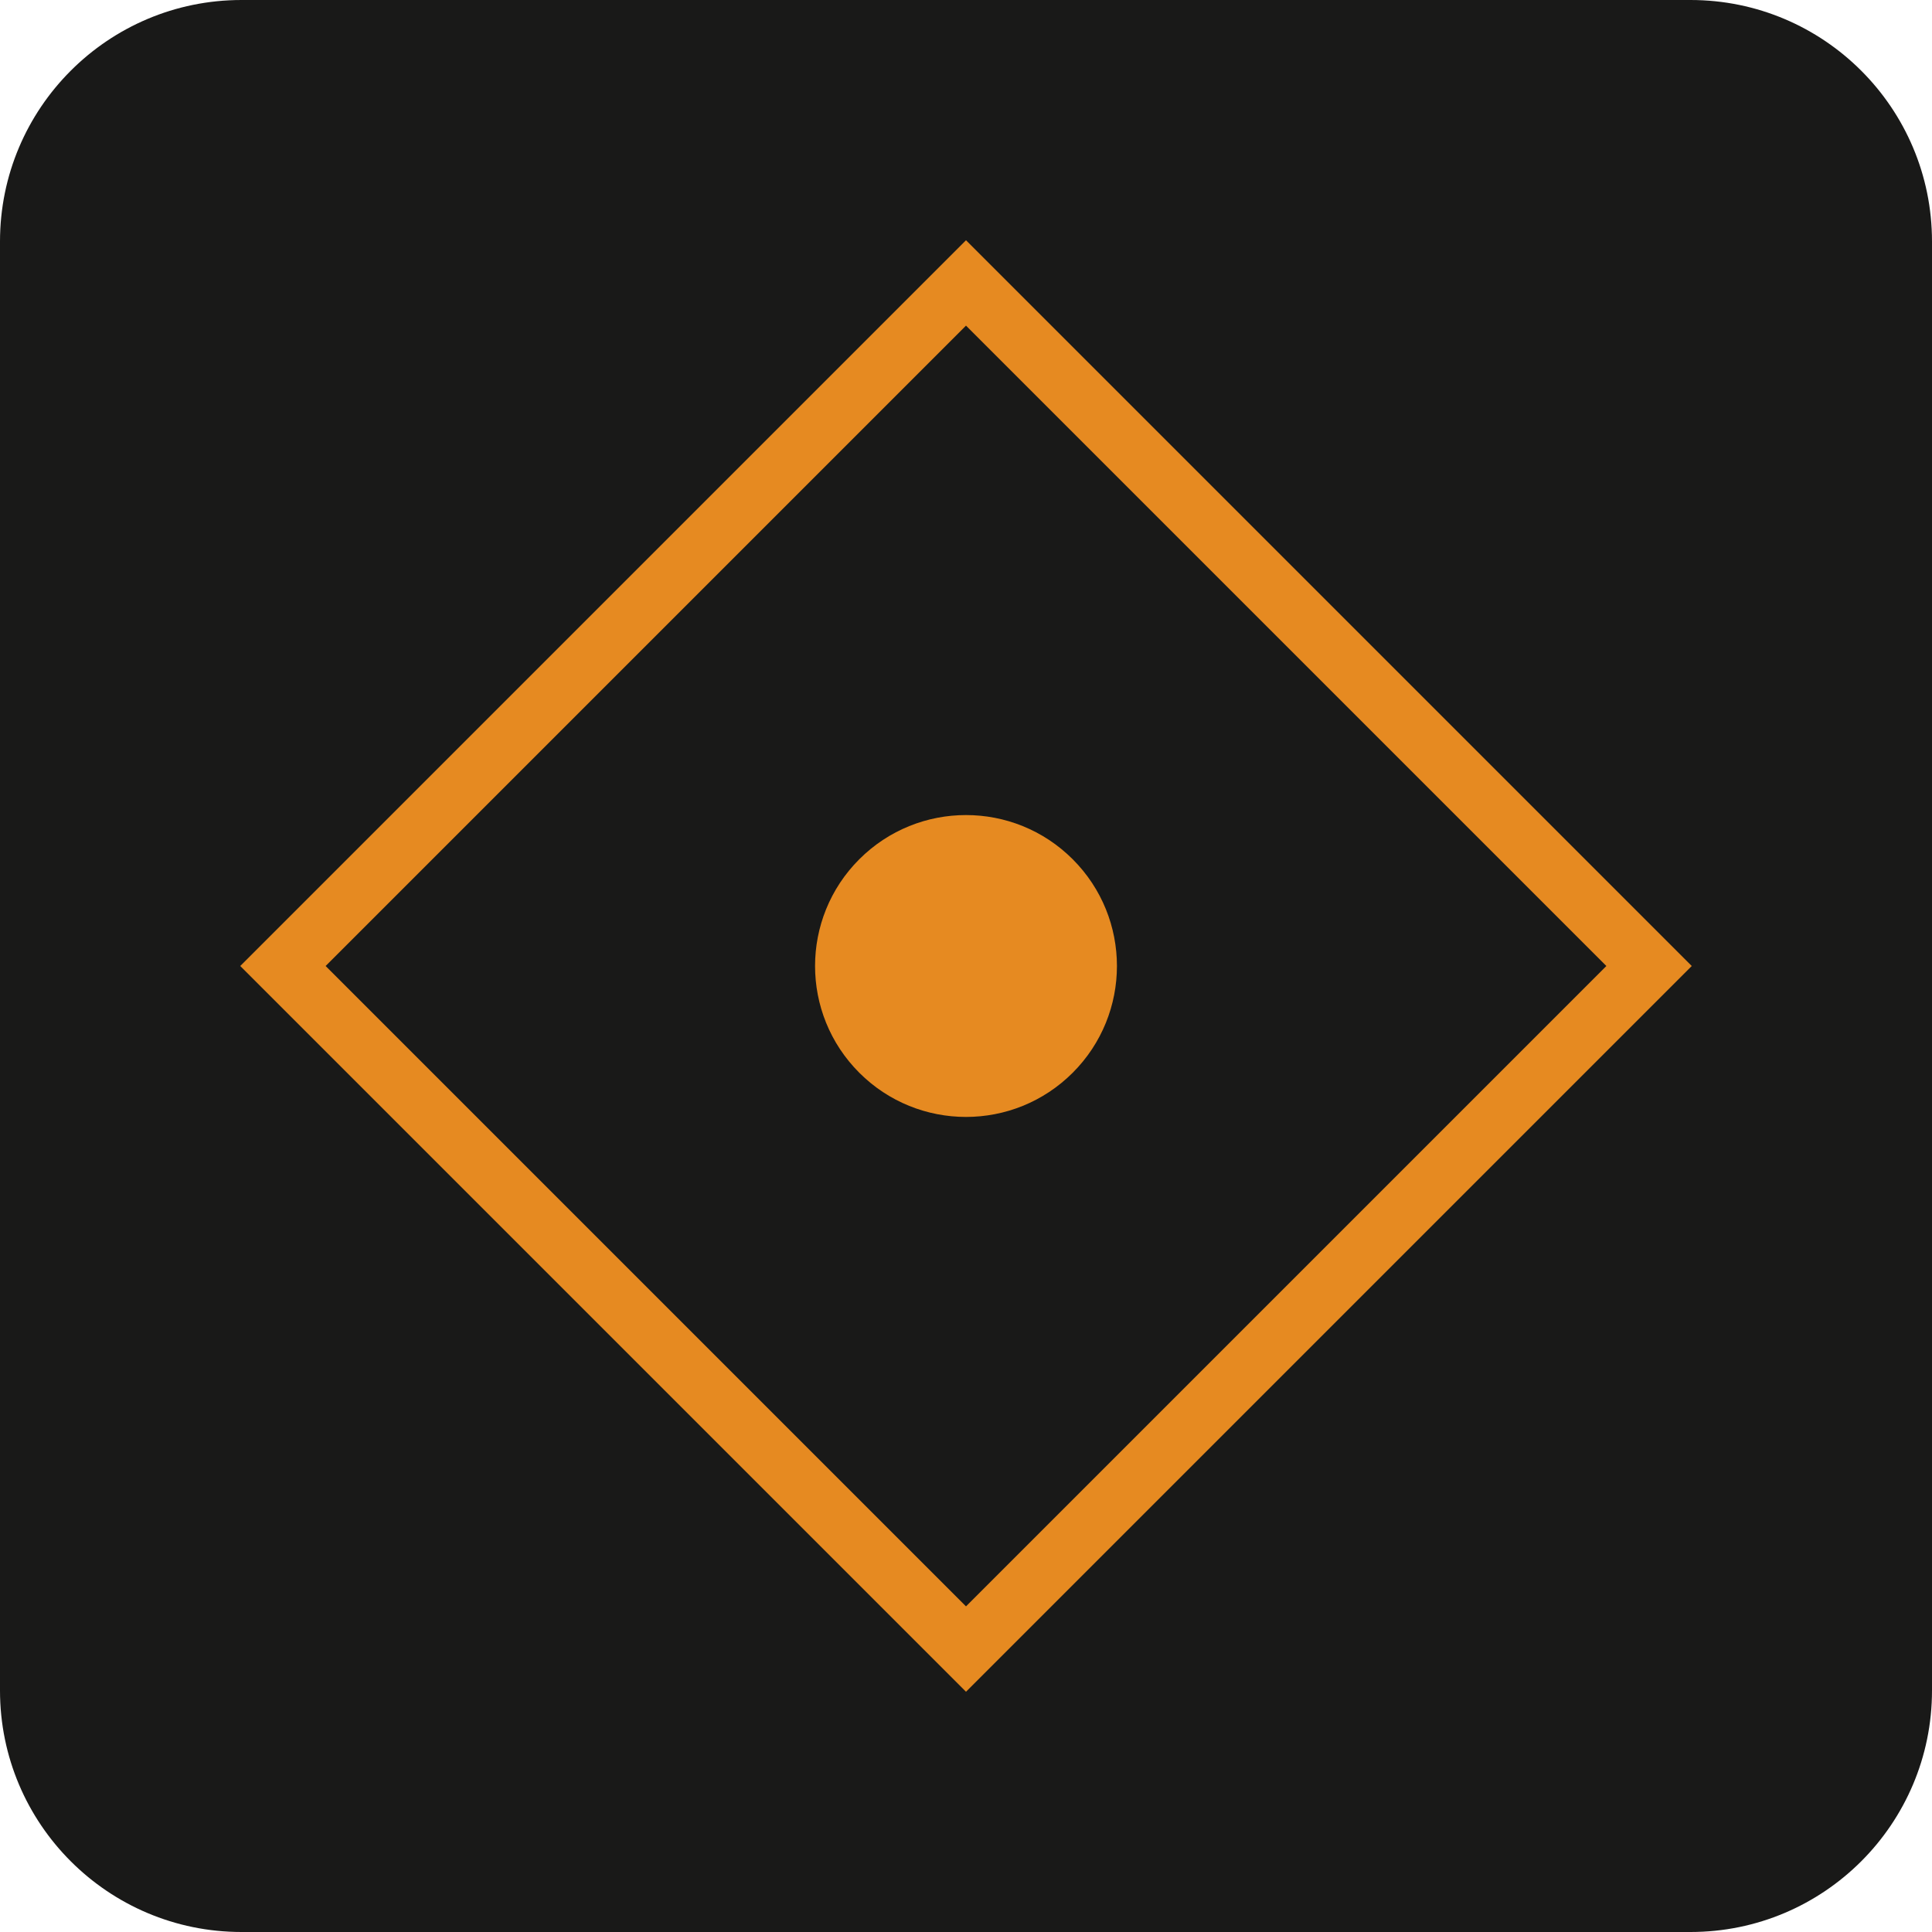
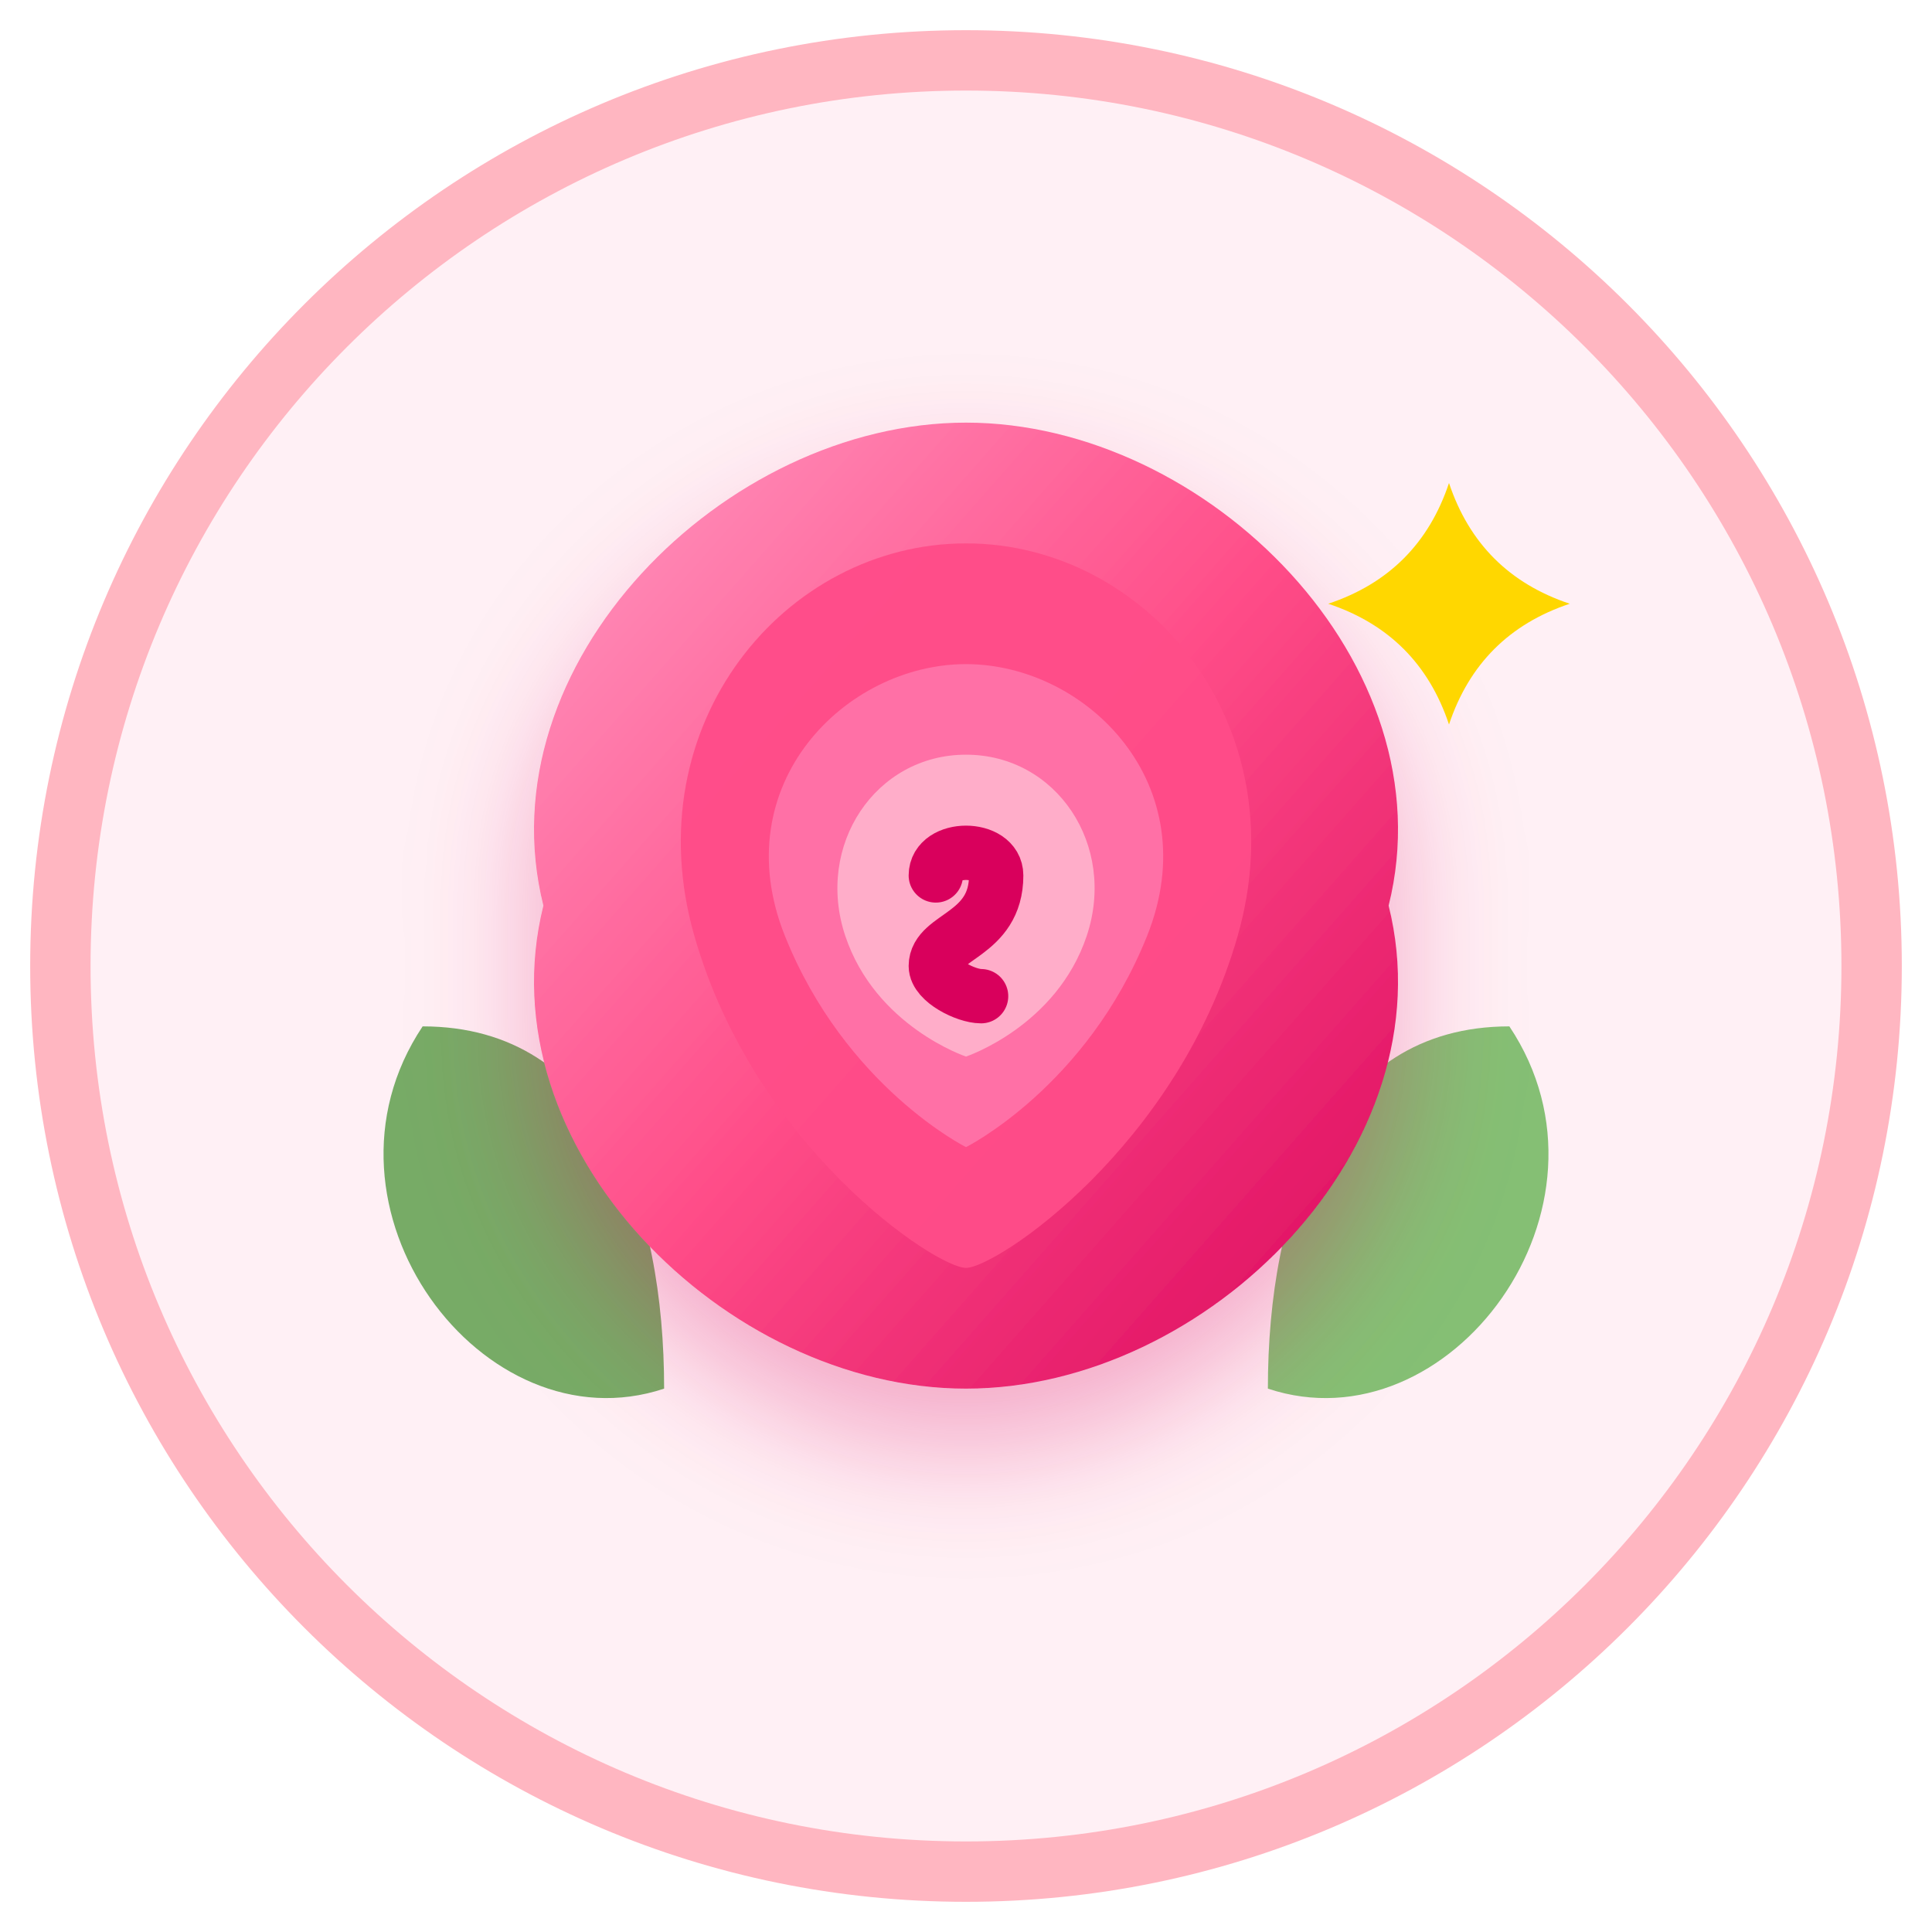
- <svg xmlns="http://www.w3.org/2000/svg" viewBox="0 0 64 64">
-   <rect width="64" height="64" rx="8" fill="#191918" />
-   <g transform="translate(32 32) rotate(45)">
-     <rect x="-16" y="-16" width="32" height="32" fill="none" stroke="#E68A21" stroke-width="2" />
-     <circle cx="0" cy="0" r="5" fill="#E68A21" />
+ <svg xmlns="http://www.w3.org/2000/svg" viewBox="0 0 64 64" width="64" height="64">
+   <defs>
+     <linearGradient id="roseGradient" x1="0%" y1="0%" x2="100%" y2="100%">
+       <stop offset="0%" stop-color="#FF99C2" />
+       <stop offset="50%" stop-color="#FF4D88" />
+       <stop offset="100%" stop-color="#D9045B" />
+     </linearGradient>
+     <filter id="glow" x="-20%" y="-20%" width="140%" height="140%">
+       <feDropShadow dx="0" dy="2" stdDeviation="2" flood-color="#D9045B" flood-opacity="0.3" />
+     </filter>
+   </defs>
+   <circle cx="32" cy="32" r="30" fill="#FFF0F5" stroke="#FFB6C1" stroke-width="2" />
+   <path d="M22 46 C16 48 10 40 14 34 C20 34 22 40 22 46 Z" fill="#68A357" opacity="0.9" />
+   <path d="M42 46 C48 48 54 40 50 34 C44 34 42 40 42 46 Z" fill="#78B966" opacity="0.9" />
+   <g filter="url(#glow)">
+     <path d="M32 14 C24 14 16 22 18 30 C16 38 24 46 32 46 C40 46 48 38 46 30 C48 22 40 14 32 14 Z" fill="url(#roseGradient)" />
+     <path d="M32 18 C26 18 21 24 23 31 C25 38 31 42 32 42 C33 42 39 38 41 31 C43 24 38 18 32 18 Z" fill="#FF4D88" opacity="0.95" />
+     <path d="M32 22 C28 22 24 26 26 31 C28 36 32 38 32 38 C32 38 36 36 38 31 C40 26 36 22 32 22 Z" fill="#FF70A6" />
+     <path d="M32 25 C29 25 27 28 28 31 C29 34 32 35 32 35 C32 35 35 34 36 31 C37 28 35 25 32 25 Z" fill="#FFADC9" />
+     <path d="M31 29 C31 28 33 28 33 29 C33 31 31 31 31 32 C31 32.5 32 33 32.5 33" fill="none" stroke="#D9045B" stroke-width="1.8" stroke-linecap="round" />
  </g>
+   <path d="M48 16 Q49 19 52 20 Q49 21 48 24 Q47 21 44 20 Q47 19 48 16 Z" fill="#FFD700" />
</svg>
